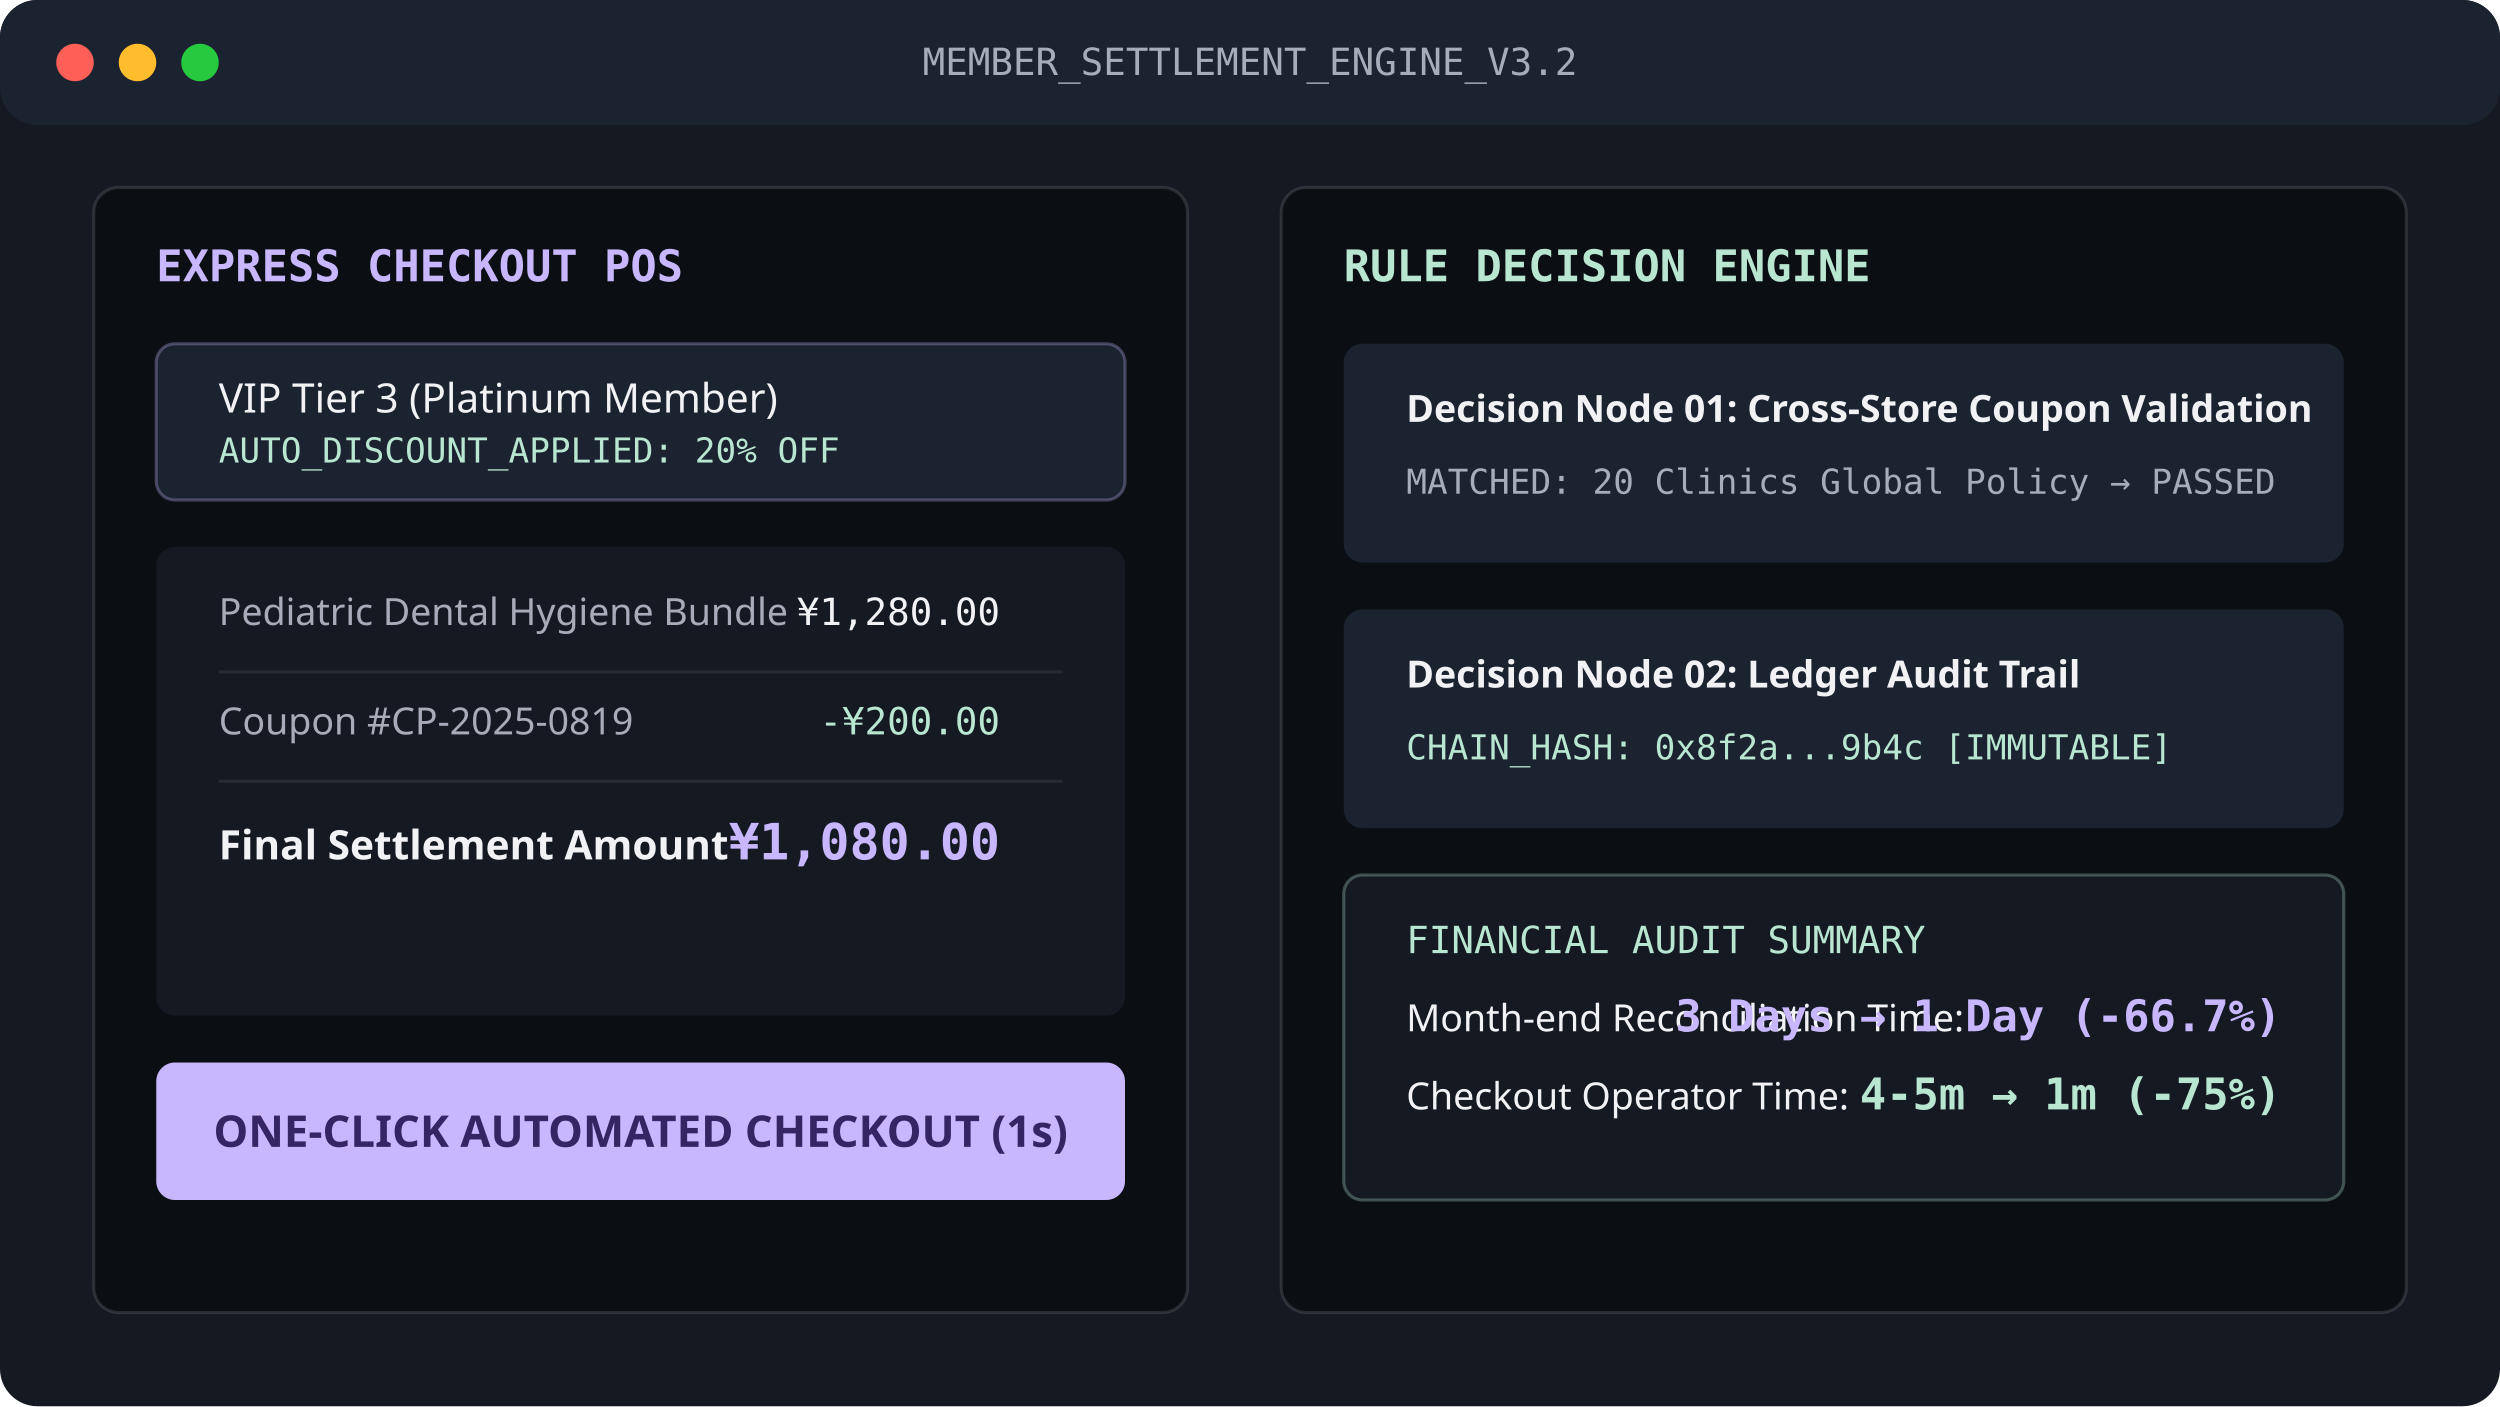
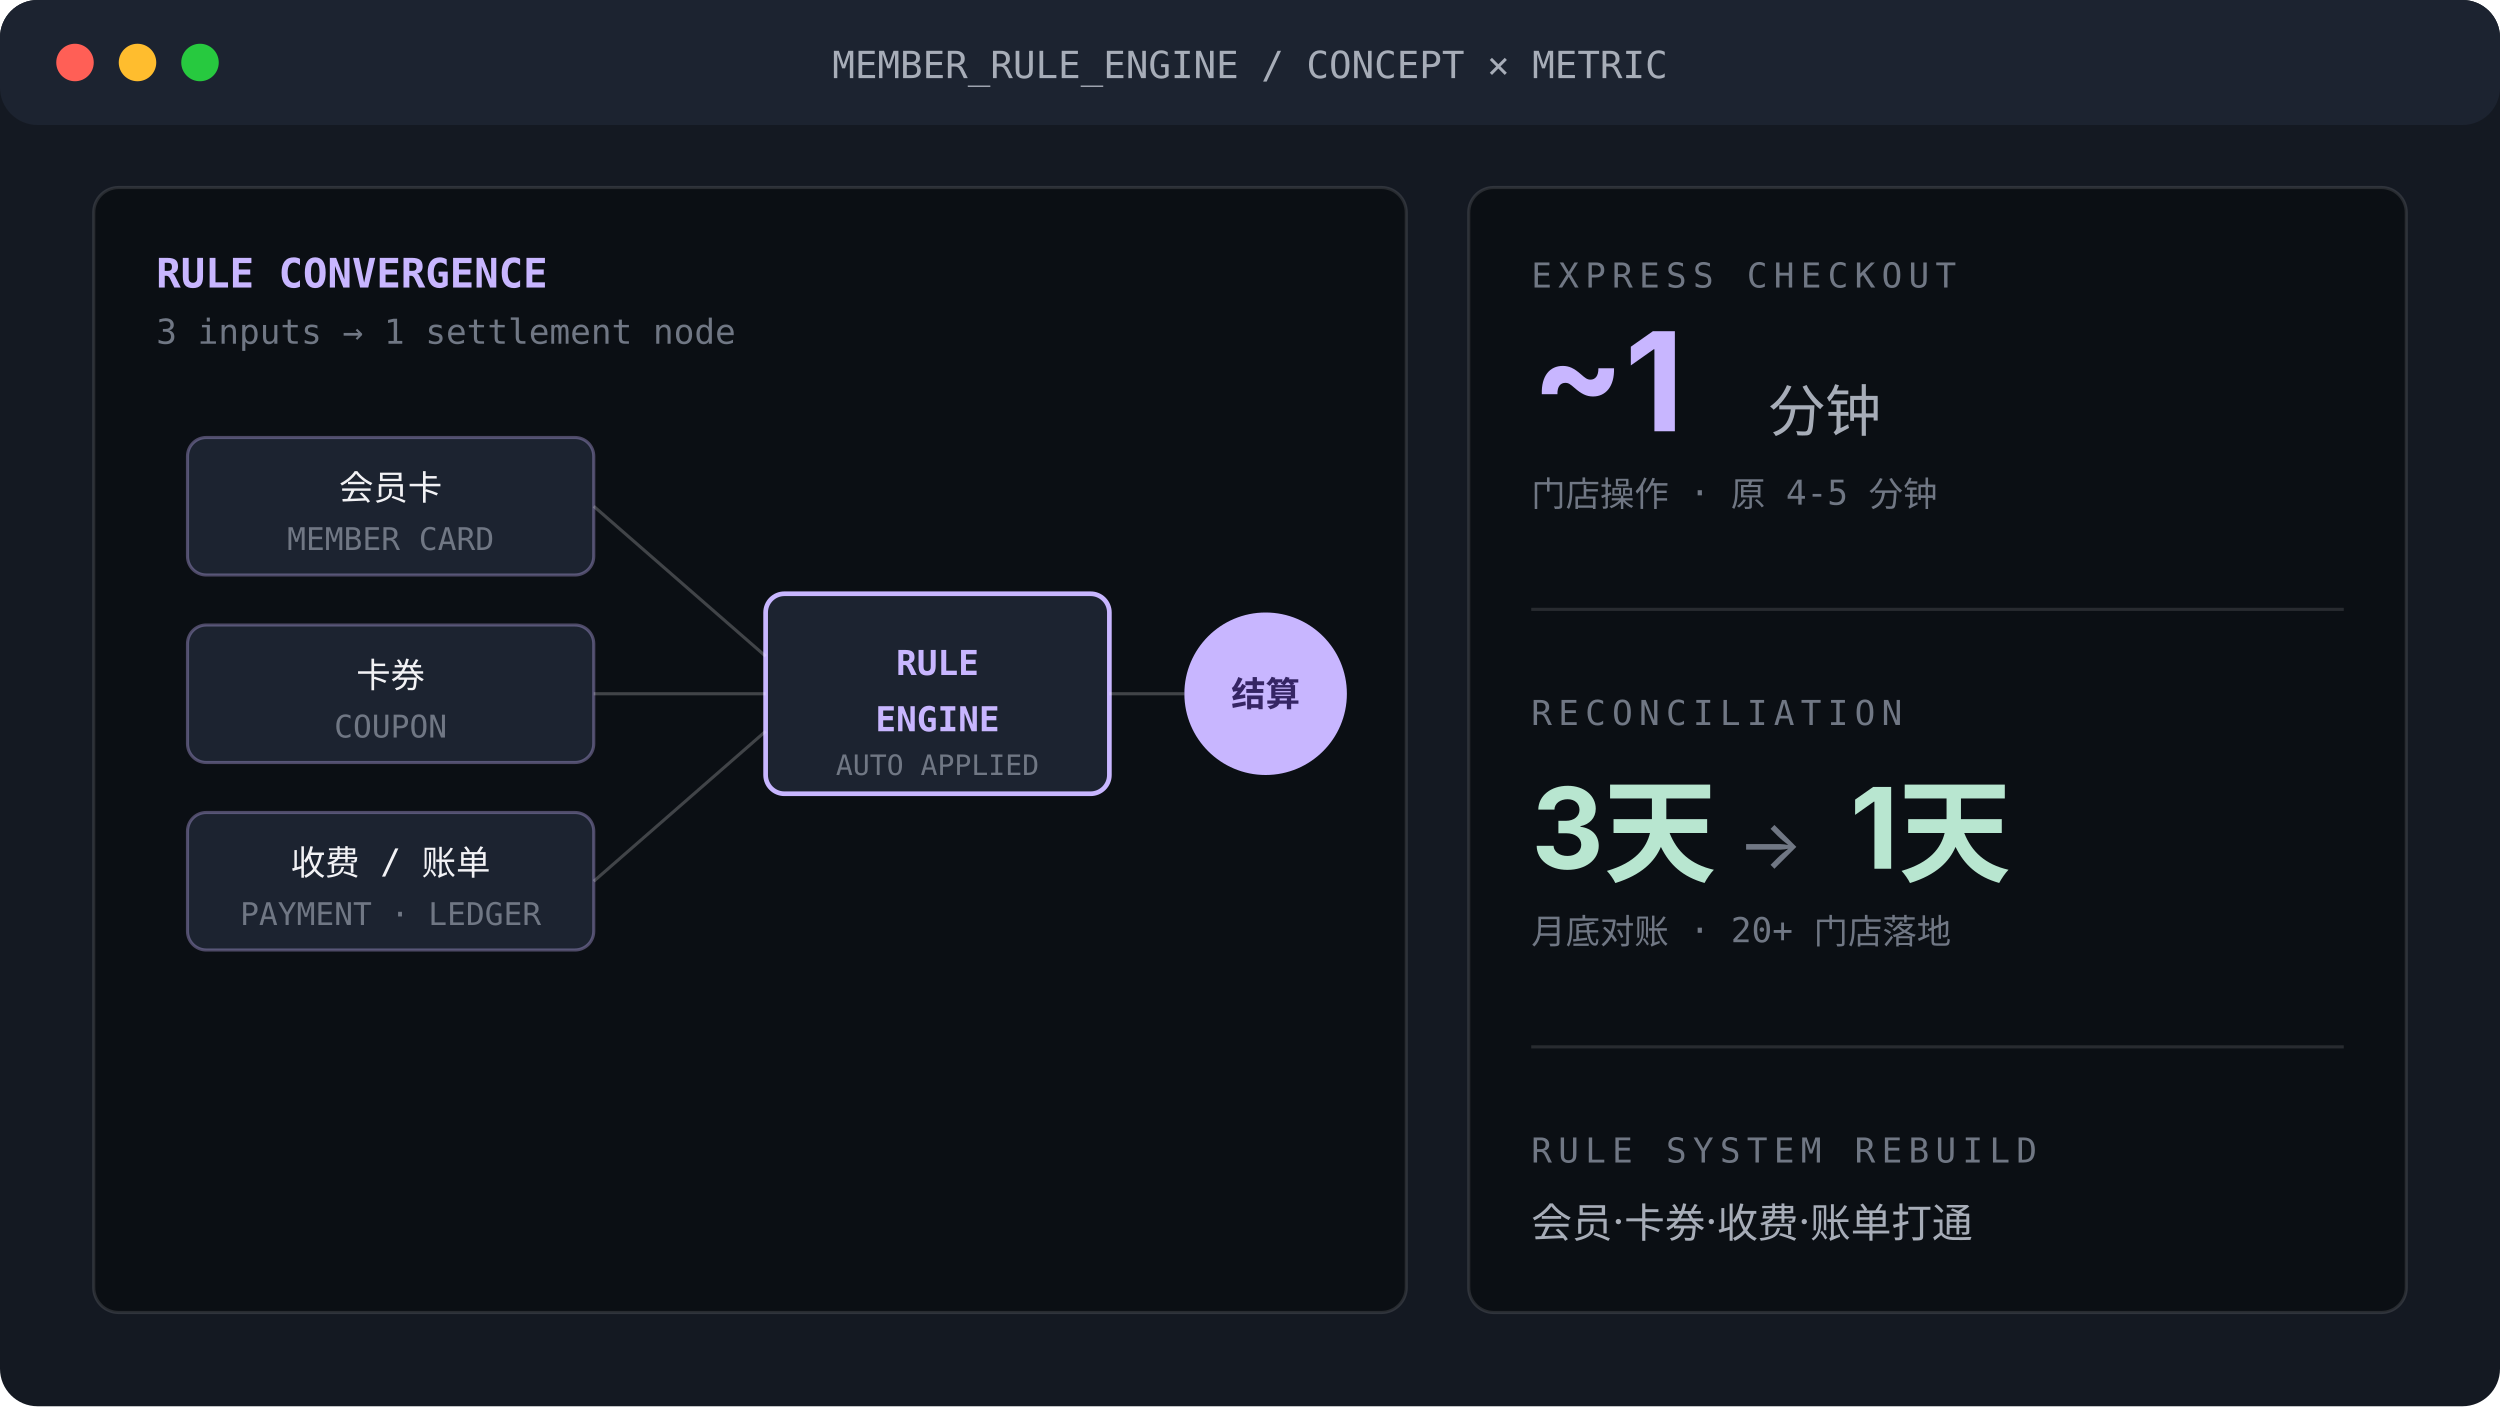
<svg xmlns="http://www.w3.org/2000/svg" viewBox="0 0 800 450" width="100%" height="100%">
  <rect width="800" height="450" fill="#141922" rx="12" />
  <rect x="0" y="0" width="800" height="40" fill="#1C2330" rx="12" />
  <circle cx="24" cy="20" r="6" fill="#FF5F56" />
  <circle cx="44" cy="20" r="6" fill="#FFBD2E" />
  <circle cx="64" cy="20" r="6" fill="#27C93F" />
-   <text x="400" y="24" fill="#A7ADB8" font-family="monospace" font-size="12" text-anchor="middle">MEMBER_SETTLEMENT_ENGINE_V3.2</text>
-   <rect x="30" y="60" width="350" height="360" fill="#0B0F14" rx="8" stroke="rgba(255,255,255,0.12)" stroke-width="1" />
-   <text x="50" y="90" fill="#C8B6FF" font-family="monospace" font-size="14" font-weight="bold">EXPRESS CHECKOUT POS</text>
-   <rect x="50" y="110" width="310" height="50" fill="#1C2330" rx="6" stroke="rgba(200,182,255,0.3)" stroke-width="1" />
-   <text x="70" y="132" fill="#F2F2F5" font-family="sans-serif" font-size="13">VIP Tier 3 (Platinum Member)</text>
-   <text x="70" y="148" fill="#B8E6D0" font-family="monospace" font-size="11">AUTO_DISCOUNT_APPLIED: 20% OFF</text>
-   <rect x="50" y="175" width="310" height="150" fill="#141922" rx="6" />
-   <text x="70" y="200" fill="#A7ADB8" font-family="sans-serif" font-size="12">Pediatric Dental Hygiene Bundle</text>
-   <text x="320" y="200" fill="#F2F2F5" font-family="monospace" font-size="12" text-anchor="end">¥1,280.00</text>
-   <line x1="70" y1="215" x2="340" y2="215" stroke="rgba(255,255,255,0.08)" />
-   <text x="70" y="235" fill="#A7ADB8" font-family="sans-serif" font-size="12">Coupon #CP-2025-0819</text>
-   <text x="320" y="235" fill="#B8E6D0" font-family="monospace" font-size="12" text-anchor="end">-¥200.00</text>
-   <line x1="70" y1="250" x2="340" y2="250" stroke="rgba(255,255,255,0.08)" />
-   <text x="70" y="275" fill="#F2F2F5" font-family="sans-serif" font-size="13" font-weight="bold">Final Settlement Amount</text>
-   <text x="320" y="275" fill="#C8B6FF" font-family="monospace" font-size="16" font-weight="bold" text-anchor="end">¥1,080.00</text>
-   <rect x="50" y="340" width="310" height="44" fill="#C8B6FF" rx="6" />
-   <text x="205" y="367" fill="#352564" font-family="sans-serif" font-size="14" font-weight="bold" text-anchor="middle">ONE-CLICK AUTOMATED CHECKOUT (1s)</text>
-   <rect x="410" y="60" width="360" height="360" fill="#0B0F14" rx="8" stroke="rgba(255,255,255,0.12)" stroke-width="1" />
-   <text x="430" y="90" fill="#B8E6D0" font-family="monospace" font-size="14" font-weight="bold">RULE DECISION ENGINE</text>
-   <rect x="430" y="110" width="320" height="70" fill="#1C2330" rx="6" />
-   <text x="450" y="135" fill="#F2F2F5" font-family="sans-serif" font-size="12" font-weight="bold">Decision Node 01: Cross-Store Coupon Validation</text>
-   <text x="450" y="158" fill="#A7ADB8" font-family="monospace" font-size="11">MATCHED: 20 Clinics Global Policy → PASSED</text>
-   <rect x="430" y="195" width="320" height="70" fill="#1C2330" rx="6" />
-   <text x="450" y="220" fill="#F2F2F5" font-family="sans-serif" font-size="12" font-weight="bold">Decision Node 02: Ledger Audit Trail</text>
-   <text x="450" y="243" fill="#B8E6D0" font-family="monospace" font-size="11">CHAIN_HASH: 0x8f2a...9b4c [IMMUTABLE]</text>
-   <rect x="430" y="280" width="320" height="104" fill="#141922" rx="6" stroke="rgba(184,230,208,0.3)" stroke-width="1" />
-   <text x="450" y="305" fill="#B8E6D0" font-family="monospace" font-size="12">FINANCIAL AUDIT SUMMARY</text>
-   <text x="450" y="330" fill="#F2F2F5" font-family="sans-serif" font-size="12">Month-end Reconciliation Time:</text>
-   <text x="730" y="330" fill="#C8B6FF" font-family="monospace" font-size="14" font-weight="bold" text-anchor="end">3 Days → 1 Day (-66.7%)</text>
-   <text x="450" y="355" fill="#F2F2F5" font-family="sans-serif" font-size="12">Checkout Operator Time:</text>
-   <text x="730" y="355" fill="#B8E6D0" font-family="monospace" font-size="14" font-weight="bold" text-anchor="end">4-5m → 1m (-75%)</text>
+   <text x="400" y="25" fill="#A7ADB8" font-family="ui-monospace,monospace" font-size="12" text-anchor="middle">MEMBER_RULE_ENGINE / CONCEPT × METRIC</text>
+   <rect x="30" y="60" width="420" height="360" fill="#0B0F14" rx="8" stroke="rgba(255,255,255,0.12)" stroke-width="1" />
+   <text x="50" y="92" fill="#C8B6FF" font-family="ui-monospace,monospace" font-size="13" font-weight="600">RULE CONVERGENCE</text>
+   <text x="50" y="110" fill="#707784" font-family="ui-monospace,monospace" font-size="11">3 inputs → 1 settlement node</text>
+   <g font-family="ui-monospace,monospace" font-size="11">
+     <rect x="60" y="140" width="130" height="44" rx="6" fill="#1C2330" stroke="rgba(200,182,255,0.35)" stroke-width="1" />
+     <text x="125" y="160" fill="#F2F2F5" text-anchor="middle">会员卡</text>
+     <text x="125" y="176" fill="#707784" text-anchor="middle" font-size="10">MEMBER CARD</text>
+     <rect x="60" y="200" width="130" height="44" rx="6" fill="#1C2330" stroke="rgba(200,182,255,0.35)" stroke-width="1" />
+     <text x="125" y="220" fill="#F2F2F5" text-anchor="middle">卡券</text>
+     <text x="125" y="236" fill="#707784" text-anchor="middle" font-size="10">COUPON</text>
+     <rect x="60" y="260" width="130" height="44" rx="6" fill="#1C2330" stroke="rgba(200,182,255,0.35)" stroke-width="1" />
+     <text x="125" y="280" fill="#F2F2F5" text-anchor="middle">收费 / 账单</text>
+     <text x="125" y="296" fill="#707784" text-anchor="middle" font-size="10">PAYMENT · LEDGER</text>
+     <rect x="245" y="190" width="110" height="64" rx="6" fill="#1C2330" stroke="#C8B6FF" stroke-width="1.5" />
+     <text x="300" y="216" fill="#C8B6FF" text-anchor="middle" font-weight="600">RULE</text>
+     <text x="300" y="234" fill="#C8B6FF" text-anchor="middle" font-weight="600">ENGINE</text>
+     <text x="300" y="248" fill="#707784" text-anchor="middle" font-size="9">AUTO APPLIED</text>
+     <circle cx="405" cy="222" r="26" fill="#C8B6FF" />
+     <text x="405" y="226" fill="#352564" text-anchor="middle" font-size="11" font-weight="700">结算</text>
+   </g>
+   <g stroke="rgba(255,255,255,0.22)" stroke-width="1" fill="none">
+     <path d="M190 162 L245 210" />
+     <path d="M190 222 L245 222" />
+     <path d="M190 282 L245 234" />
+     <path d="M355 222 L379 222" />
+   </g>
+   <rect x="470" y="60" width="300" height="360" fill="#0B0F14" rx="8" stroke="rgba(255,255,255,0.12)" stroke-width="1" />
+   <text x="490" y="92" fill="#707784" font-family="ui-monospace,monospace" font-size="11" letter-spacing="2">EXPRESS CHECKOUT</text>
+   <text x="490" y="138" fill="#C8B6FF" font-family="Inter,sans-serif" font-size="44" font-weight="700">~1</text>
+   <text x="566" y="138" fill="#A7ADB8" font-family="Inter,sans-serif" font-size="18">分钟</text>
+   <text x="490" y="162" fill="#707784" font-family="ui-monospace,monospace" font-size="11">门店操作 · 原 4-5 分钟</text>
+   <line x1="490" y1="195" x2="750" y2="195" stroke="rgba(255,255,255,0.12)" />
+   <text x="490" y="232" fill="#707784" font-family="ui-monospace,monospace" font-size="11" letter-spacing="2">RECONCILIATION</text>
+   <text x="490" y="278" fill="#B8E6D0" font-family="Inter,sans-serif" font-size="36" font-weight="700">3天</text>
+   <text x="556" y="278" fill="#707784" font-family="Inter,sans-serif" font-size="22">→</text>
+   <text x="592" y="278" fill="#B8E6D0" font-family="Inter,sans-serif" font-size="36" font-weight="700">1天</text>
+   <text x="490" y="302" fill="#707784" font-family="ui-monospace,monospace" font-size="11">月底对账 · 20+ 门店落地</text>
+   <line x1="490" y1="335" x2="750" y2="335" stroke="rgba(255,255,255,0.12)" />
+   <text x="490" y="372" fill="#707784" font-family="ui-monospace,monospace" font-size="11" letter-spacing="2">RULE SYSTEM REBUILD</text>
+   <text x="490" y="396" fill="#A7ADB8" font-family="Inter,sans-serif" font-size="13">会员·卡券·收费·账单打通</text>
</svg>
